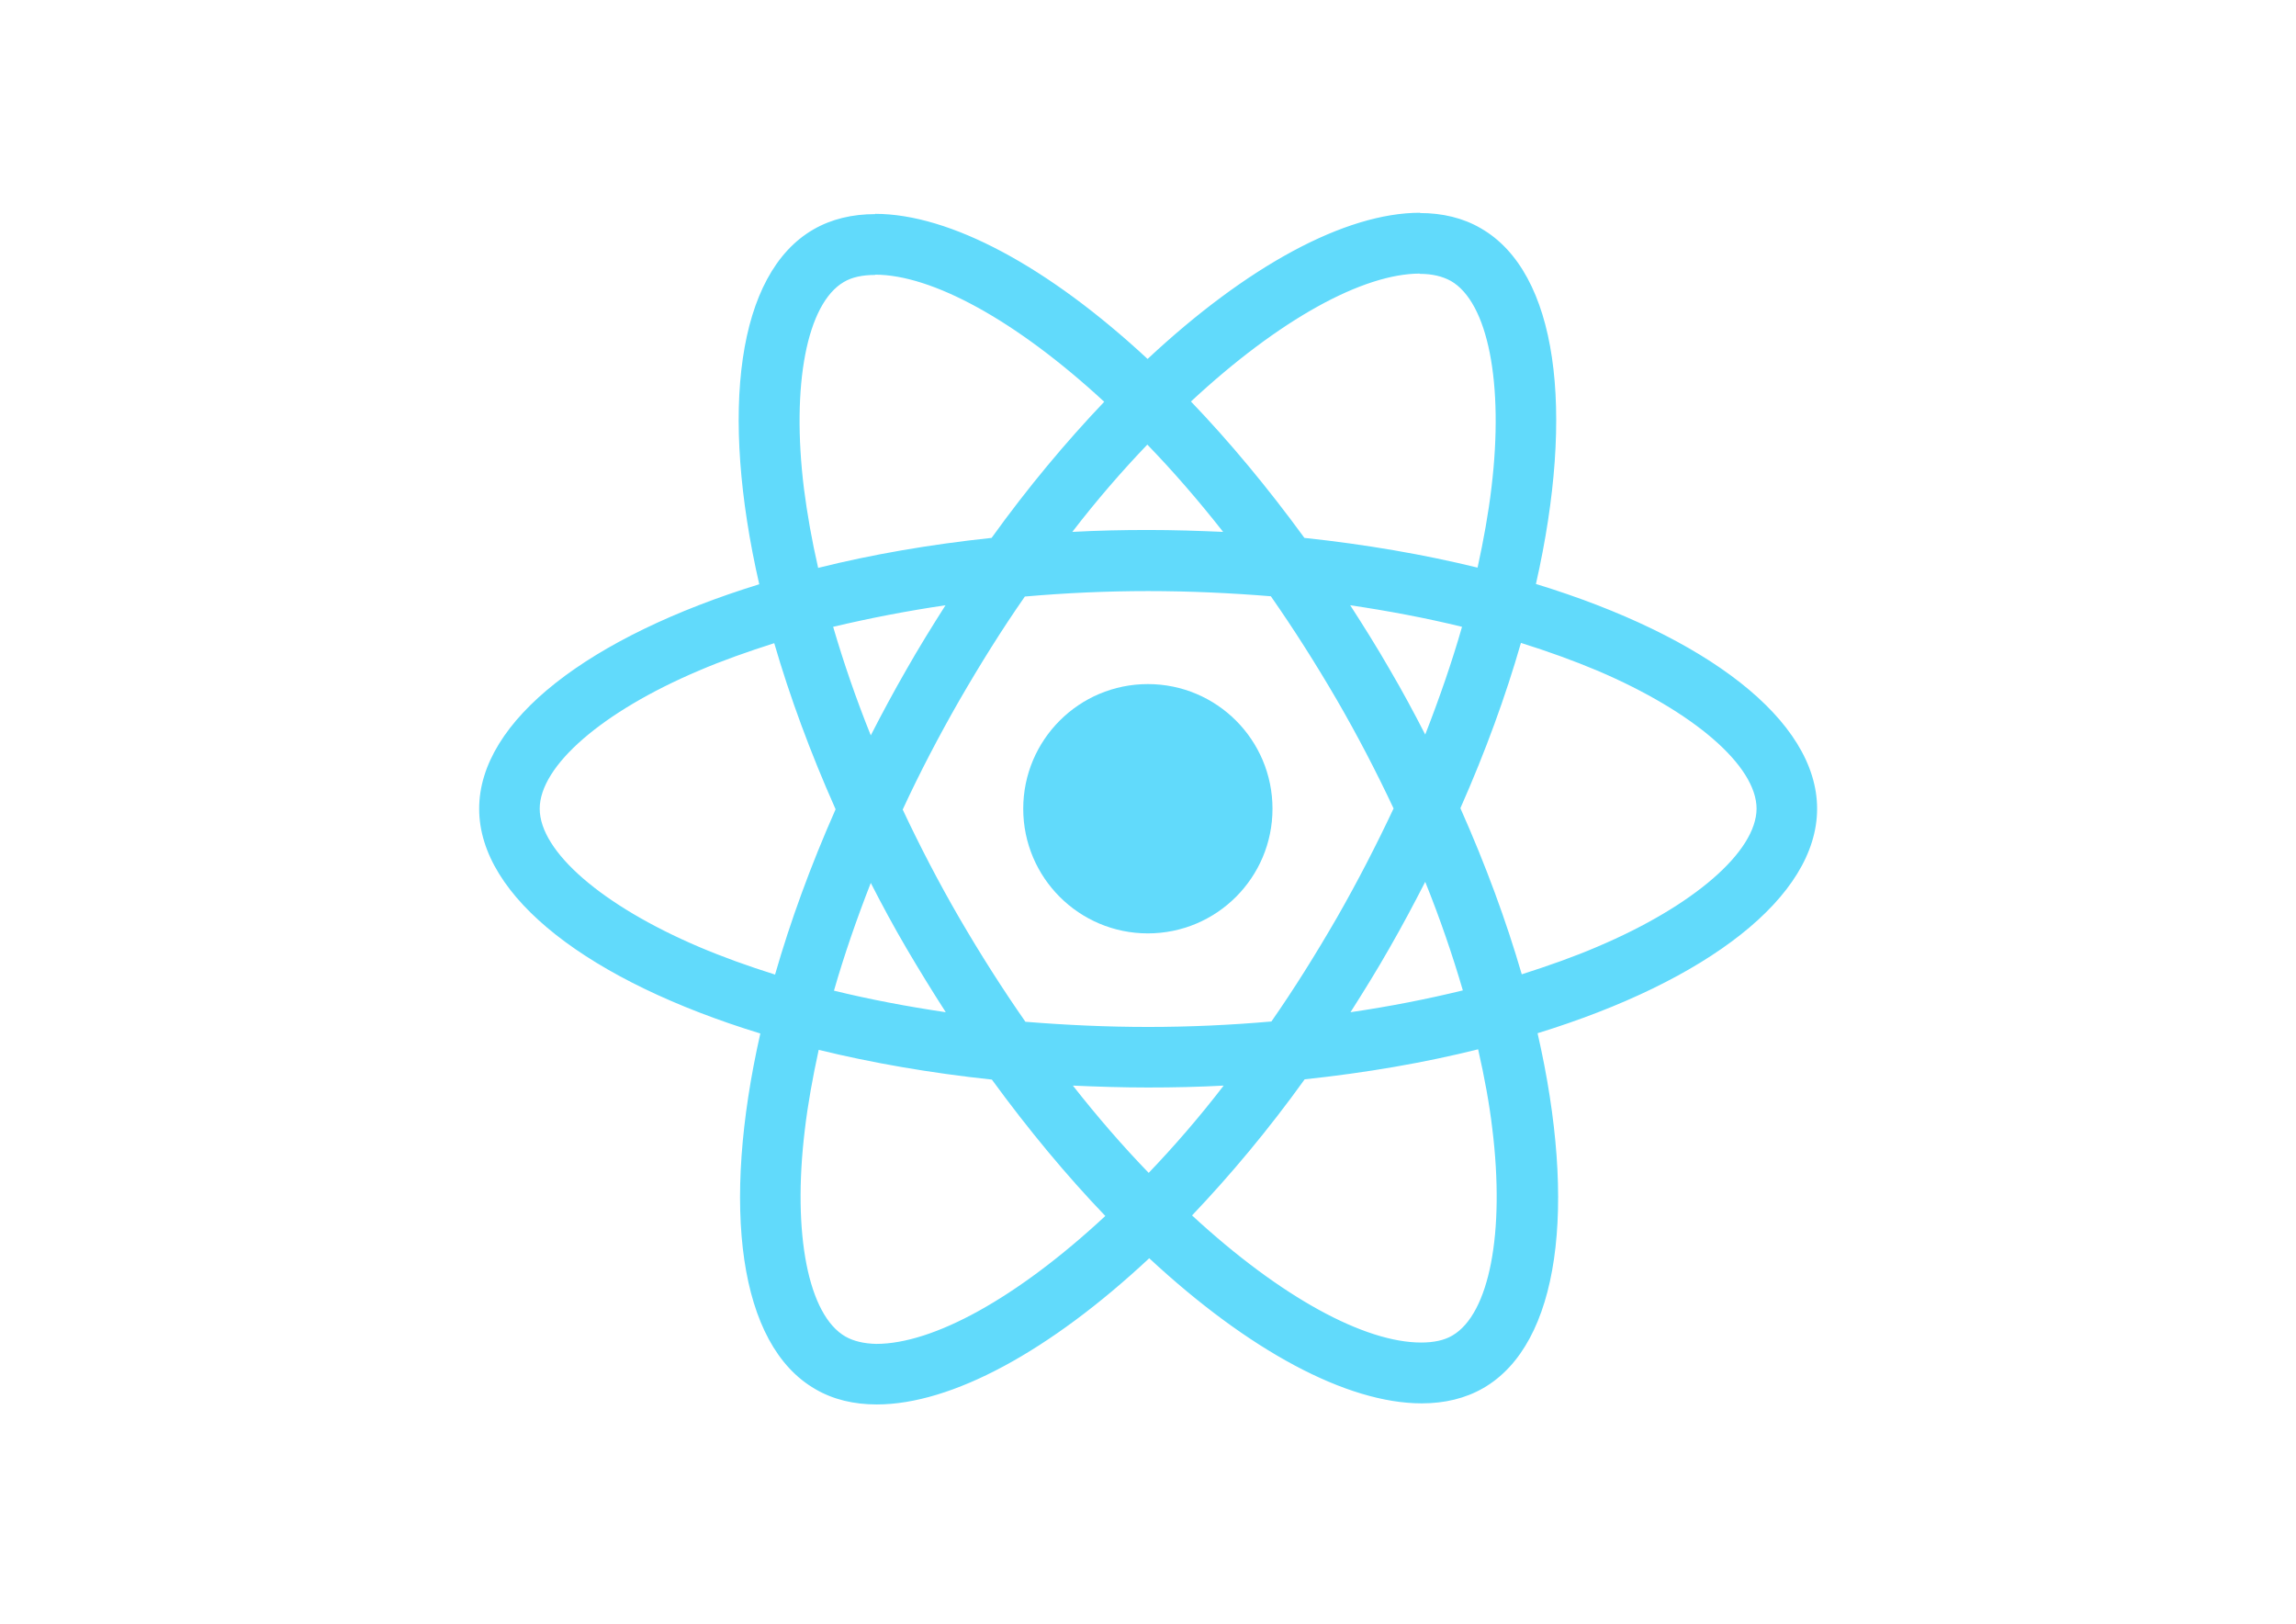
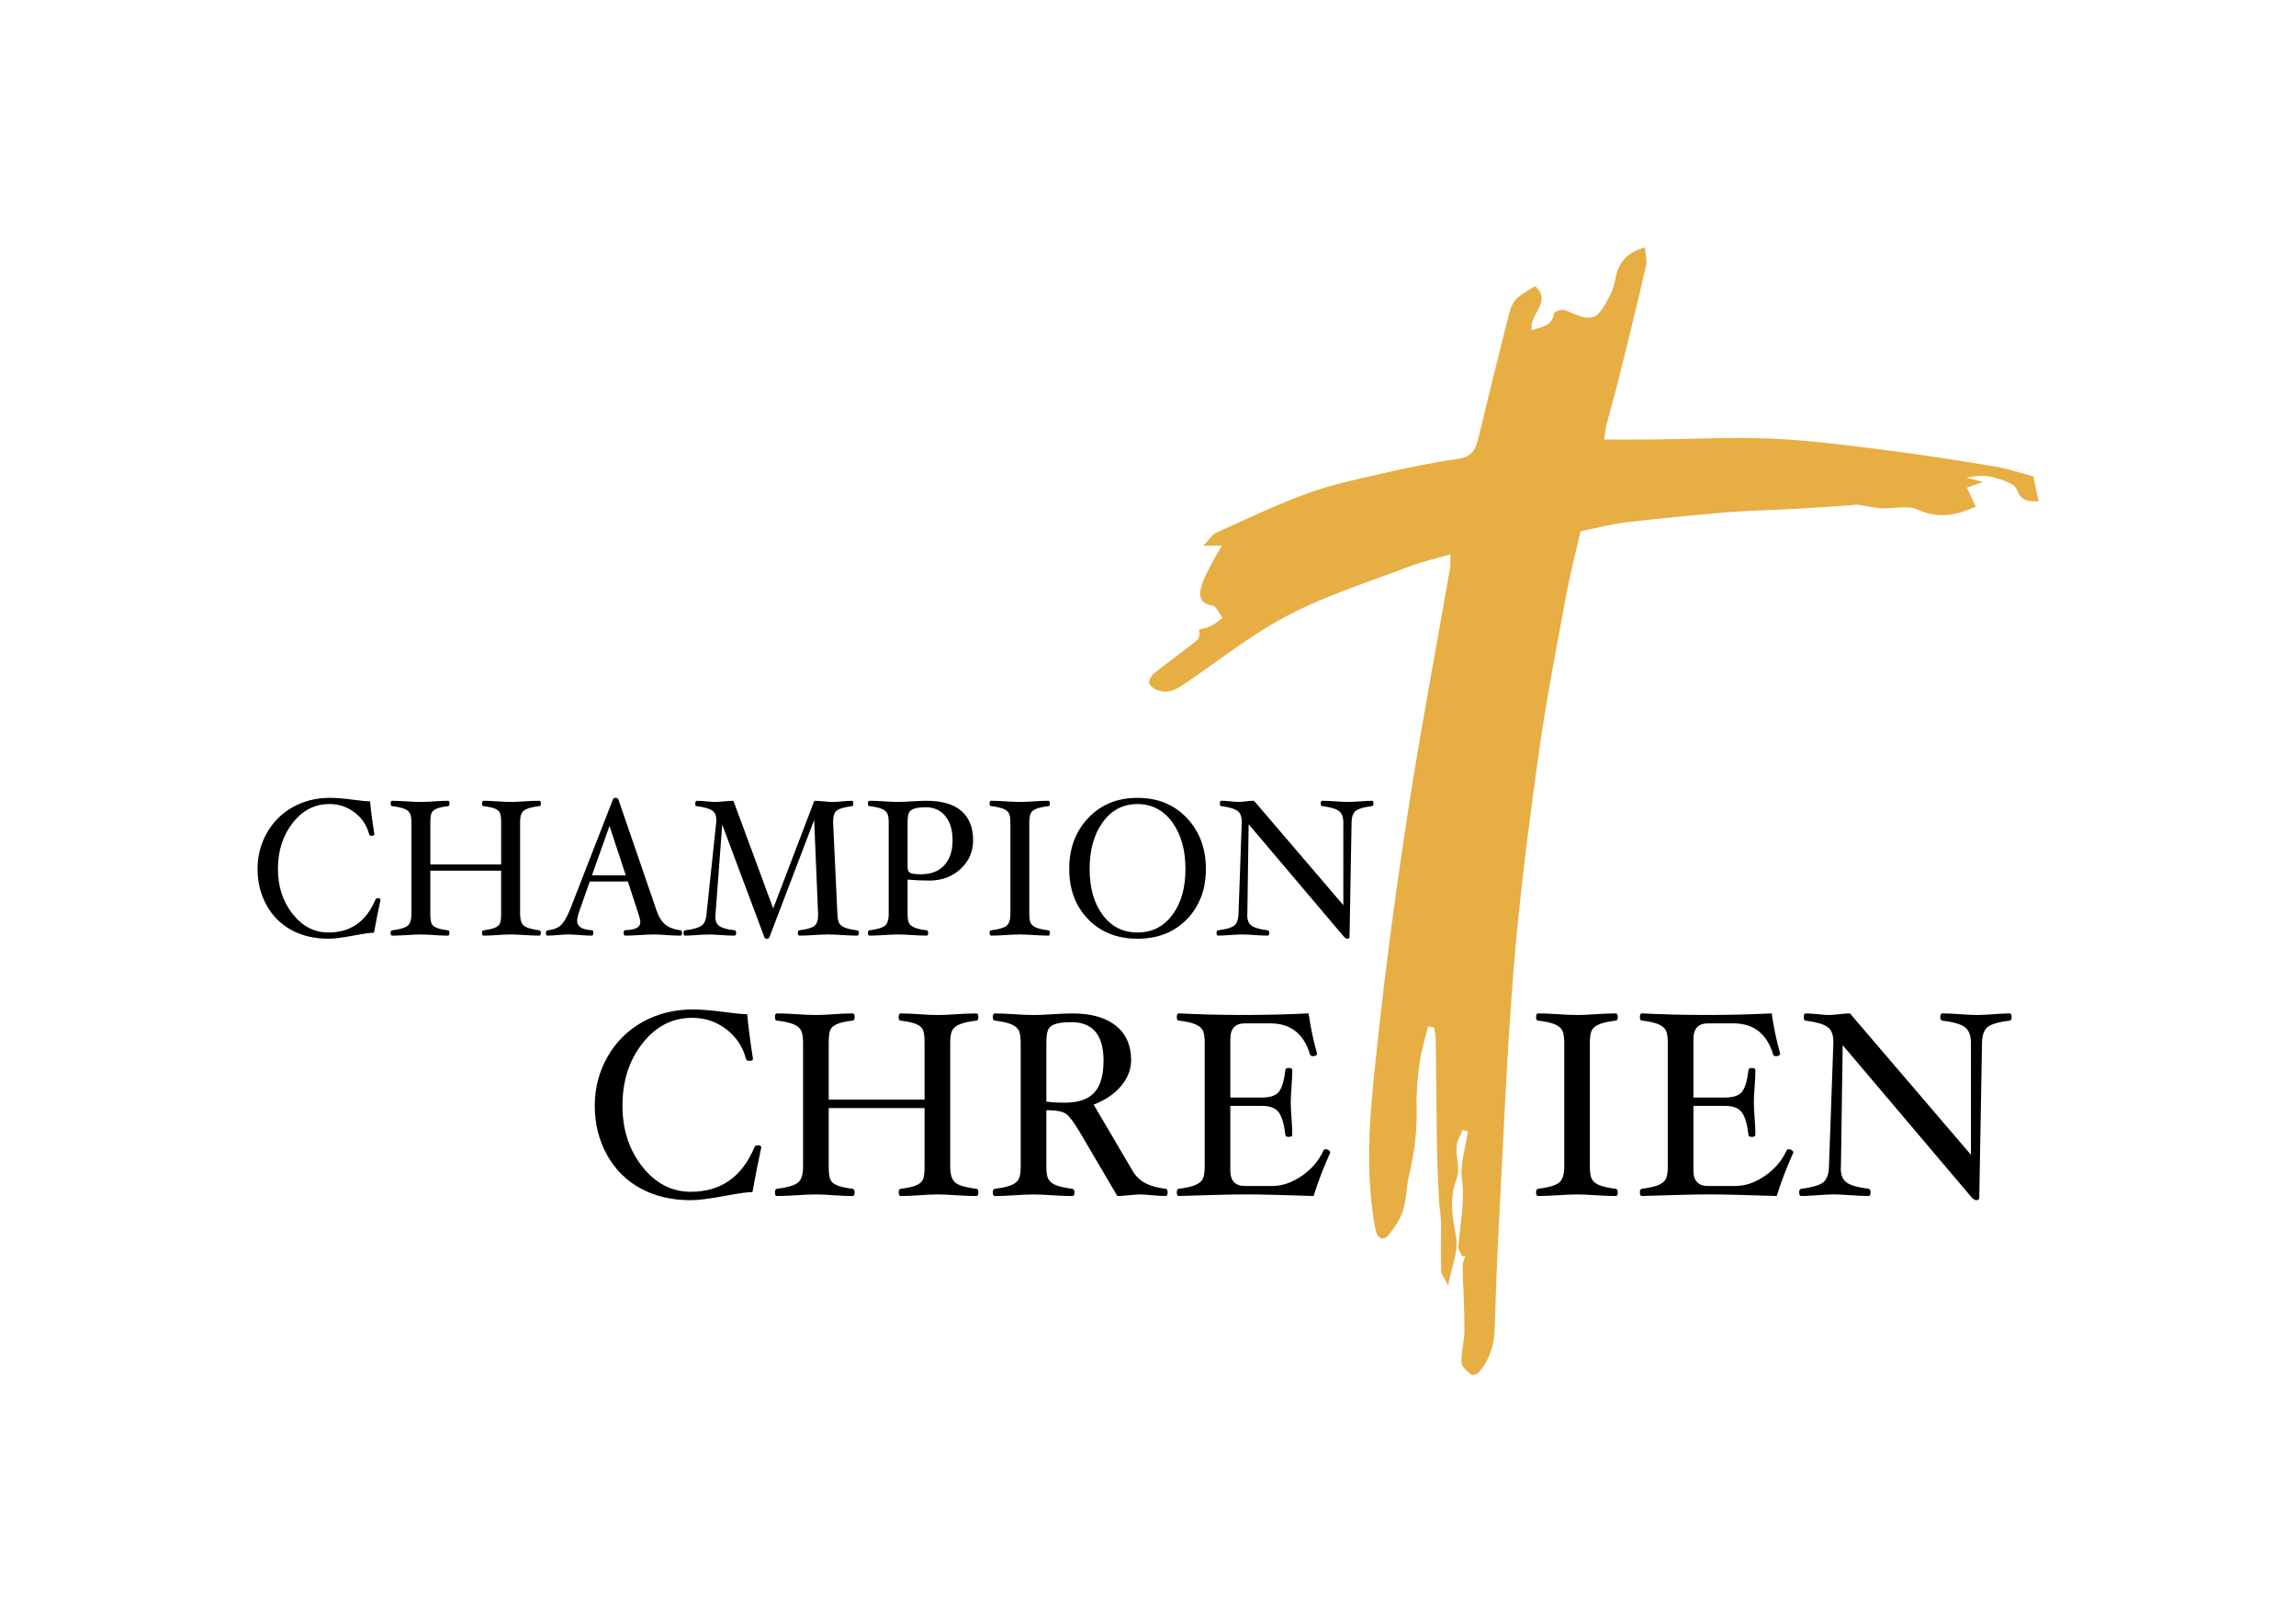
- <svg xmlns="http://www.w3.org/2000/svg" viewBox="0 0 841.9 595.3">
-   <g fill="#61DAFB">
-     <path d="M666.3 296.5c0-32.5-40.7-63.3-103.1-82.4 14.4-63.6 8-114.2-20.2-130.4-6.5-3.8-14.1-5.6-22.4-5.6v22.3c4.6 0 8.3.9 11.4 2.6 13.6 7.8 19.5 37.5 14.9 75.7-1.1 9.4-2.9 19.3-5.1 29.4-19.6-4.8-41-8.5-63.5-10.9-13.5-18.5-27.5-35.3-41.6-50 32.6-30.3 63.2-46.9 84-46.9V78c-27.5 0-63.5 19.6-99.9 53.6-36.4-33.8-72.4-53.2-99.9-53.2v22.3c20.7 0 51.4 16.5 84 46.6-14 14.7-28 31.4-41.3 49.9-22.6 2.4-44 6.1-63.6 11-2.3-10-4-19.7-5.2-29-4.7-38.2 1.1-67.9 14.6-75.8 3-1.8 6.9-2.6 11.5-2.6V78.5c-8.4 0-16 1.8-22.6 5.6-28.1 16.2-34.4 66.7-19.9 130.1-62.2 19.2-102.7 49.9-102.7 82.3 0 32.5 40.7 63.3 103.1 82.4-14.4 63.6-8 114.2 20.2 130.4 6.5 3.8 14.1 5.6 22.5 5.6 27.5 0 63.5-19.6 99.9-53.6 36.4 33.8 72.4 53.2 99.9 53.2 8.4 0 16-1.8 22.6-5.6 28.1-16.2 34.4-66.7 19.9-130.1 62-19.1 102.5-49.9 102.5-82.3zm-130.2-66.7c-3.7 12.9-8.3 26.2-13.5 39.5-4.1-8-8.4-16-13.1-24-4.6-8-9.5-15.8-14.4-23.4 14.2 2.1 27.9 4.7 41 7.9zm-45.8 106.5c-7.8 13.5-15.8 26.3-24.1 38.2-14.9 1.3-30 2-45.2 2-15.1 0-30.2-.7-45-1.9-8.3-11.9-16.4-24.6-24.2-38-7.6-13.1-14.5-26.4-20.8-39.8 6.2-13.4 13.2-26.8 20.7-39.9 7.8-13.5 15.8-26.3 24.1-38.2 14.9-1.3 30-2 45.2-2 15.1 0 30.2.7 45 1.9 8.3 11.9 16.4 24.6 24.2 38 7.6 13.1 14.5 26.4 20.8 39.8-6.3 13.4-13.2 26.8-20.7 39.9zm32.3-13c5.4 13.4 10 26.8 13.8 39.8-13.1 3.2-26.9 5.9-41.2 8 4.9-7.7 9.8-15.6 14.4-23.7 4.6-8 8.9-16.1 13-24.1zM421.2 430c-9.3-9.6-18.6-20.3-27.8-32 9 .4 18.2.7 27.5.7 9.4 0 18.7-.2 27.8-.7-9 11.7-18.3 22.4-27.5 32zm-74.4-58.9c-14.2-2.1-27.9-4.7-41-7.9 3.7-12.9 8.3-26.2 13.5-39.5 4.1 8 8.4 16 13.1 24 4.7 8 9.5 15.8 14.4 23.4zM420.7 163c9.3 9.6 18.6 20.3 27.8 32-9-.4-18.2-.7-27.5-.7-9.4 0-18.7.2-27.8.7 9-11.7 18.3-22.4 27.5-32zm-74 58.9c-4.9 7.7-9.8 15.6-14.4 23.7-4.6 8-8.9 16-13 24-5.4-13.4-10-26.8-13.8-39.8 13.1-3.1 26.9-5.8 41.2-7.9zm-90.5 125.2c-35.4-15.1-58.3-34.9-58.3-50.6 0-15.7 22.9-35.6 58.3-50.6 8.6-3.7 18-7 27.7-10.1 5.7 19.6 13.2 40 22.5 60.9-9.2 20.8-16.6 41.1-22.2 60.6-9.9-3.1-19.3-6.5-28-10.2zM310 490c-13.6-7.8-19.5-37.5-14.9-75.7 1.1-9.4 2.9-19.3 5.1-29.4 19.6 4.8 41 8.5 63.5 10.9 13.5 18.5 27.5 35.3 41.6 50-32.6 30.3-63.2 46.9-84 46.9-4.5-.1-8.3-1-11.3-2.7zm237.2-76.2c4.7 38.2-1.1 67.9-14.6 75.8-3 1.8-6.9 2.6-11.5 2.6-20.7 0-51.4-16.5-84-46.6 14-14.7 28-31.4 41.3-49.9 22.6-2.4 44-6.1 63.6-11 2.3 10.1 4.1 19.8 5.2 29.1zm38.5-66.7c-8.6 3.7-18 7-27.7 10.1-5.7-19.6-13.2-40-22.5-60.9 9.2-20.8 16.6-41.1 22.2-60.6 9.9 3.1 19.3 6.5 28.1 10.2 35.4 15.1 58.3 34.9 58.3 50.6-.1 15.7-23 35.6-58.4 50.6zM320.8 78.4z" />
-     <circle cx="420.9" cy="296.5" r="45.7" />
-     <path d="M520.5 78.1z" />
+ <svg xmlns="http://www.w3.org/2000/svg" version="1.1" id="Calque_1" x="0px" y="0px" viewBox="0 0 841.89 595.28" style="enable-background:new 0 0 841.89 595.28;" xml:space="preserve">
+   <style type="text/css">
+ 	.st0{fill:#E7AE43;}
+ </style>
+   <path class="st0" d="M536.21,460.66c-0.51-1.18-1.54-2.39-1.46-3.52c0.6-8.23,2.46-16.24,1.32-24.76  c-0.76-5.66,1.35-11.71,2.18-17.58c-0.66-0.18-1.31-0.36-1.97-0.53c-0.77,2.03-2.06,4.03-2.2,6.1c-0.25,3.92,1.35,8.34,0.05,11.73  c-2.84,7.41-1.54,14.14-0.19,21.53c0.9,4.96-1.6,10.54-2.93,17.67c-1.31-2.68-2.54-4.07-2.59-5.49c-0.19-5.83,0.06-11.67-0.03-17.51  c-0.04-2.7-0.59-5.39-0.72-8.09c-0.33-7.04-0.67-14.08-0.79-21.13c-0.21-12.75-0.25-25.5-0.42-38.25c-0.02-1.41-0.45-2.82-0.69-4.23  c-0.73-0.09-1.45-0.18-2.18-0.27c-1.05,4.47-2.44,8.9-3.06,13.42c-0.74,5.39-1.25,10.89-1.09,16.32c0.25,8.53-0.85,16.81-2.82,25.08  c-0.99,4.17-0.87,8.64-2.16,12.68c-1.03,3.25-3.13,6.31-5.33,8.98c-1.75,2.12-3.88,1.35-4.59-1.35c-0.66-2.5-0.95-5.11-1.29-7.68  c-2.78-20.88-0.26-41.68,1.95-62.35c3.03-28.3,6.85-56.54,11.2-84.67c4.59-29.66,10.22-59.17,15.35-88.75  c0.2-1.15,0.03-2.36,0.03-4.75c-5.27,1.53-10.22,2.62-14.91,4.4c-14.71,5.59-29.88,10.37-43.81,17.52  c-12.99,6.68-24.7,15.89-36.81,24.22c-3.67,2.53-7.06,5.31-11.81,3.66c-1.24-0.43-2.85-1.63-3.04-2.7c-0.19-1.08,0.89-2.8,1.9-3.61  c5.09-4.06,10.39-7.86,15.49-11.9c0.9-0.71,1.24-2.13,0.88-4.06c1.46-0.4,3.03-0.58,4.35-1.26c1.53-0.78,2.84-1.99,4.24-3.02  c-1.21-1.56-2.23-4.24-3.65-4.48c-5.35-0.88-4.94-4.44-3.87-7.77c1.15-3.56,3.22-6.83,4.94-10.2c0.57-1.13,1.3-2.18,2.38-3.98  c-2.49,0-4.01,0-6.84,0c2.05-2.11,3.14-4.05,4.78-4.79c11.01-4.99,21.95-10.23,33.29-14.37c8.75-3.2,17.99-5.14,27.1-7.23  c9.29-2.12,18.63-4.14,28.06-5.41c5.03-0.68,6.61-3.3,7.62-7.55c3.38-14.18,6.9-28.33,10.45-42.47c2.12-8.43,2.19-8.41,10.37-13.34  c6.53,5.83-2.5,10.41-1.2,16.13c3.33-1.27,7.32-1.18,8.13-6.17c0.1-0.64,2.97-1.66,3.98-1.21c10.18,4.6,11.85,4.13,16.72-5.77  c0.83-1.69,1.46-3.57,1.77-5.43c0.96-5.84,3.91-9.84,10.86-11.77c0.17,2.47,0.87,4.8,0.39,6.86c-3.19,13.85-6.59,27.65-10.01,41.45  c-1.38,5.57-3.01,11.07-4.44,16.63c-0.41,1.6-0.54,3.27-0.88,5.49c6.54,0,12.41,0.05,18.28-0.01c14.24-0.14,28.51-0.93,42.72-0.33  c13.57,0.57,27.12,2.33,40.61,4.02c13.85,1.74,27.65,3.89,41.42,6.17c5.04,0.83,9.93,2.54,14.34,3.7c0.64,3,1.28,5.98,1.95,9.13  c-3.19-0.06-6.23,0.47-8.05-4.37c-0.86-2.28-5.43-3.6-8.56-4.46c-3.09-0.85-6.5-0.58-9.97,0.13c1.75,0.45,3.49,0.89,6.26,1.6  c-2.29,0.78-3.76,1.29-6,2.06c1.12,2.39,2.21,4.71,3.28,7.01c-6.99,3.06-13.65,4.58-21.3,1.04c-3.73-1.72-8.88-0.22-13.37-0.48  c-2.92-0.17-5.79-0.92-8.7-1.31c-0.81-0.11-1.67,0.14-2.51,0.2c-6.77,0.46-13.54,0.97-20.31,1.34c-8.25,0.45-16.52,0.55-24.75,1.23  c-12.49,1.02-24.97,2.26-37.42,3.71c-5.25,0.61-10.41,2.02-16.56,3.25c-1.67,7.34-3.83,15.54-5.36,23.85  c-3.58,19.44-7.4,38.85-10.11,58.42c-3.58,25.8-6.92,51.68-9.03,77.64c-2.56,31.48-3.8,63.07-5.49,94.62  c-0.69,12.84-1.11,25.69-1.55,38.54c-0.2,5.74-2.01,10.83-5.65,15.2c-0.58,0.7-2.49,1.3-2.93,0.93c-1.47-1.24-3.52-2.91-3.57-4.48  c-0.12-3.94,1.11-7.91,1.11-11.87c0-7.82-0.51-15.65-0.68-23.47c-0.03-1.21,0.64-2.44,0.98-3.65  C536.95,460.53,536.58,460.59,536.21,460.66z" />
+   <g>
+     <g>
+       <g>
+         <g>
+           <path d="M139.52,329.87c-0.82,3.79-1.61,7.82-2.38,12.08c-1.29,0-3.64,0.32-7.04,0.96c-4.35,0.83-7.58,1.24-9.66,1.24      c-5.17,0-9.71-1.07-13.61-3.2c-3.9-2.13-6.94-5.18-9.12-9.15c-2.18-3.97-3.27-8.38-3.27-13.24c0-4.79,1.15-9.2,3.45-13.24      c2.3-4.04,5.47-7.18,9.51-9.44c4.04-2.25,8.58-3.38,13.64-3.38c2.13,0,4.99,0.24,8.57,0.71c2.79,0.38,4.82,0.57,6.09,0.57      c0.29,3.32,0.82,7.35,1.56,12.08c0,0.38-0.36,0.57-1.09,0.57c-0.45,0-0.73-0.19-0.82-0.57c-0.82-3.22-2.57-5.87-5.27-7.96      c-2.7-2.08-5.81-3.13-9.32-3.13c-5.33,0-9.8,2.3-13.42,6.9c-3.62,4.6-5.43,10.23-5.43,16.88c0,6.47,1.79,11.97,5.38,16.51      c3.58,4.54,7.96,6.81,13.13,6.81c8.1,0,13.84-4,17.22-12.01c0.16-0.38,0.46-0.57,0.92-0.57      C139.2,329.3,139.52,329.49,139.52,329.87z" />
+           <path d="M198.31,342.02c0,0.66-0.18,0.99-0.54,0.99c-1.54,0-3.37-0.07-5.48-0.21c-2-0.14-3.69-0.21-5.07-0.21      c-1.38,0-2.98,0.07-4.8,0.21c-1.91,0.14-3.62,0.21-5.14,0.21c-0.36,0-0.54-0.33-0.54-0.99c0-0.59,0.19-0.91,0.58-0.96      c1.91-0.24,3.32-0.56,4.25-0.98c0.93-0.42,1.53-0.96,1.79-1.64c0.26-0.68,0.39-1.81,0.39-3.4V319.2h-25.96v15.85      c0,1.59,0.13,2.72,0.39,3.4c0.26,0.68,0.86,1.22,1.79,1.64c0.93,0.42,2.36,0.74,4.29,0.98c0.36,0.05,0.54,0.37,0.54,0.96      c0,0.66-0.18,0.99-0.54,0.99c-1.52,0-3.23-0.07-5.14-0.21c-1.81-0.14-3.41-0.21-4.8-0.21s-3.09,0.07-5.1,0.21      c-2.11,0.14-3.92,0.21-5.44,0.21c-0.36,0-0.54-0.33-0.54-0.99c0-0.59,0.18-0.91,0.54-0.96c2.74-0.33,4.61-0.87,5.6-1.6      c0.99-0.74,1.48-2.21,1.48-4.41v-33.47c0-1.66-0.2-2.83-0.59-3.5c-0.4-0.68-1.1-1.21-2.09-1.6c-1-0.39-2.46-0.71-4.39-0.94      c-0.36,0-0.54-0.33-0.54-0.98c0-0.65,0.18-0.98,0.54-0.98c1.52,0,3.33,0.07,5.44,0.21c2.02,0.14,3.72,0.21,5.1,0.21      s2.98-0.07,4.8-0.21c1.91-0.14,3.62-0.21,5.14-0.21c0.36,0,0.54,0.33,0.54,0.98c0,0.65-0.18,0.98-0.54,0.98      c-1.77,0.21-3.11,0.5-4.02,0.85c-0.91,0.36-1.54,0.84-1.91,1.44c-0.36,0.61-0.54,1.85-0.54,3.75v15.35h25.96v-15.35      c0-1.59-0.13-2.73-0.39-3.42c-0.26-0.69-0.85-1.24-1.77-1.65c-0.92-0.42-2.35-0.74-4.3-0.98c-0.36,0-0.54-0.33-0.54-0.98      c0-0.65,0.18-0.98,0.54-0.98c1.52,0,3.23,0.07,5.14,0.21c1.81,0.14,3.41,0.21,4.8,0.21c1.38,0,3.07-0.07,5.07-0.21      c2.11-0.14,3.93-0.21,5.48-0.21c0.36,0,0.54,0.33,0.54,0.98c0,0.65-0.18,0.98-0.54,0.98c-1.93,0.24-3.39,0.55-4.39,0.94      c-1,0.39-1.7,0.93-2.09,1.6c-0.4,0.67-0.6,1.84-0.6,3.5v33.47c0,2.2,0.49,3.68,1.48,4.41c0.99,0.73,2.85,1.27,5.6,1.6      C198.12,341.11,198.31,341.43,198.31,342.02z" />
+           <path d="M250.09,342.02c0,0.66-0.18,0.99-0.54,0.99c-1.57,0-3.34-0.07-5.31-0.21c-1.7-0.14-3.16-0.21-4.36-0.21      c-1.39,0-3.1,0.07-5.14,0.21c-2.15,0.14-3.99,0.21-5.51,0.21c-0.36,0-0.54-0.33-0.54-0.98c0-0.65,0.14-0.98,0.41-0.98      c2.02-0.1,3.47-0.37,4.36-0.84c0.88-0.46,1.33-1.19,1.33-2.16c0-0.62-0.23-1.61-0.68-2.97l-3.88-11.91h-13.97l-3.89,11.02      c-0.5,1.48-0.75,2.62-0.75,3.43c0,2.09,1.84,3.24,5.51,3.43c0.27,0,0.41,0.33,0.41,0.98c0,0.65-0.18,0.98-0.55,0.98      c-1.36,0-2.87-0.07-4.52-0.21c-1.56-0.14-2.96-0.21-4.18-0.21c-0.98,0-2.2,0.07-3.67,0.21c-1.54,0.14-2.85,0.21-3.94,0.21      c-0.34,0-0.51-0.3-0.51-0.89c0-0.66,0.26-1.02,0.78-1.07c1.88-0.19,3.37-0.73,4.47-1.63c1.1-0.9,2.24-2.74,3.42-5.51      l15.92-40.84c0.14-0.38,0.45-0.57,0.95-0.57c0.54,0,0.88,0.18,1.02,0.53l14.05,40.87c0.79,2.3,1.87,3.99,3.21,5.08      c1.35,1.09,3.16,1.78,5.43,2.06C249.86,341.11,250.09,341.43,250.09,342.02z M229.46,320.91l-5.97-18.11l-6.44,18.11H229.46z" />
+           <path d="M314.9,342.02c0,0.66-0.18,0.99-0.54,0.99c-1.52,0-3.37-0.07-5.55-0.21c-2.08-0.14-3.81-0.21-5.19-0.21      c-1.38,0-3.06,0.07-5.05,0.21c-2.09,0.14-3.89,0.21-5.41,0.21c-0.41,0-0.61-0.33-0.61-0.99c0-0.59,0.18-0.91,0.54-0.96      c2.65-0.33,4.46-0.84,5.43-1.53c0.96-0.69,1.45-1.99,1.45-3.91v-0.57l-1.43-34.44l-16.4,42.97c-0.14,0.38-0.45,0.57-0.95,0.57      c-0.52,0-0.83-0.19-0.92-0.57l-15.45-41.26l-2.45,32.76c-0.05,0.4-0.07,0.76-0.07,1.07c0,1.59,0.52,2.73,1.56,3.42      c1.04,0.69,2.9,1.19,5.58,1.49c0.32,0.05,0.48,0.37,0.48,0.98c0,0.65-0.2,0.98-0.61,0.98c-1.18,0-2.79-0.07-4.83-0.21      c-1.9-0.14-3.37-0.21-4.4-0.21c-1.13,0-2.67,0.07-4.62,0.21c-1.88,0.14-3.33,0.21-4.35,0.21c-0.32,0-0.48-0.33-0.48-0.99      c0-0.59,0.2-0.91,0.61-0.96c2.86-0.35,4.84-0.91,5.94-1.67c1.1-0.76,1.73-2.21,1.89-4.34l3.54-33.47      c0.02-0.43,0.03-0.8,0.03-1.14c0-1.54-0.52-2.66-1.56-3.34c-1.04-0.69-2.94-1.21-5.68-1.56c-0.32,0-0.48-0.33-0.48-0.98      c0-0.23,0.07-0.45,0.2-0.66c0.14-0.21,0.27-0.32,0.41-0.32c0.84,0,2.03,0.07,3.57,0.21c1.32,0.14,2.28,0.21,2.89,0.21      c0.79,0,1.93-0.07,3.4-0.21c1.52-0.14,2.7-0.21,3.54-0.21l14.59,39.47l15.07-39.47c0.9,0,2.09,0.07,3.55,0.21      c1.33,0.14,2.38,0.21,3.15,0.21c0.95,0,2.1-0.07,3.44-0.21c1.38-0.14,2.57-0.21,3.57-0.21c0.41,0,0.61,0.33,0.61,0.98      c0,0.65-0.18,0.98-0.54,0.98c-2.65,0.33-4.46,0.84-5.43,1.53c-0.96,0.69-1.45,1.99-1.45,3.91v0.61l1.56,33.47      c0.07,1.66,0.31,2.82,0.73,3.49c0.42,0.66,1.14,1.19,2.16,1.58c1.02,0.39,2.48,0.71,4.39,0.94      C314.72,341.11,314.9,341.43,314.9,342.02z" />
+           <path d="M356.81,308.08c0,4.17-1.53,7.67-4.6,10.5c-3.07,2.83-6.87,4.25-11.4,4.25c-2.72,0-5.39-0.12-8.02-0.35v12.58      c0,1.66,0.2,2.82,0.6,3.48c0.4,0.66,1.09,1.19,2.08,1.58c0.99,0.39,2.43,0.71,4.34,0.94c0.36,0.05,0.54,0.37,0.54,0.96      c0,0.66-0.18,0.99-0.54,0.99c-1.52,0-3.32-0.07-5.41-0.21c-2-0.14-3.69-0.21-5.07-0.21s-3.09,0.07-5.1,0.21      c-2.11,0.14-3.92,0.21-5.44,0.21c-0.36,0-0.54-0.33-0.54-0.99c0-0.59,0.18-0.91,0.54-0.96c2.74-0.33,4.61-0.87,5.6-1.6      c0.99-0.74,1.48-2.21,1.48-4.41v-33.47c0-1.66-0.2-2.83-0.6-3.5c-0.4-0.68-1.1-1.21-2.09-1.6c-1-0.39-2.46-0.71-4.39-0.94      c-0.36,0-0.54-0.33-0.54-0.98c0-0.65,0.18-0.98,0.54-0.98c1.52,0,3.33,0.07,5.44,0.21c2.02,0.14,3.72,0.21,5.1,0.21      c1.38,0,3.07-0.07,5.06-0.21c2.08-0.14,3.89-0.21,5.4-0.21c5.57,0,9.8,1.23,12.69,3.7      C355.37,299.74,356.81,303.34,356.81,308.08z M349.29,308.08c0-3.8-0.89-6.77-2.67-8.91c-1.78-2.14-4.14-3.21-7.09-3.21      c-1.77,0-3.14,0.14-4.1,0.43s-1.64,0.75-2.04,1.39c-0.4,0.64-0.6,1.91-0.6,3.81v16.36c0,1.02,0.31,1.71,0.92,2.05      c0.61,0.34,1.94,0.52,3.98,0.52c3.7,0,6.55-1.1,8.57-3.31C348.28,314.99,349.29,311.95,349.29,308.08z" />
+           <path d="M384.98,342.02c0,0.66-0.18,0.99-0.54,0.99c-1.52,0-3.32-0.07-5.41-0.21c-2-0.14-3.69-0.21-5.07-0.21      c-1.38,0-3.07,0.07-5.07,0.21c-2.11,0.14-3.94,0.21-5.48,0.21c-0.36,0-0.54-0.33-0.54-0.99c0-0.59,0.18-0.91,0.54-0.96      c2.74-0.33,4.61-0.87,5.6-1.6c0.99-0.74,1.48-2.21,1.48-4.41v-33.47c0-1.66-0.2-2.83-0.6-3.5c-0.4-0.68-1.09-1.21-2.09-1.6      c-1-0.39-2.46-0.71-4.39-0.94c-0.36,0-0.54-0.33-0.54-0.98c0-0.65,0.18-0.98,0.54-0.98c1.54,0,3.37,0.07,5.48,0.21      c2,0.14,3.69,0.21,5.07,0.21c1.38,0,3.07-0.07,5.07-0.21c2.09-0.14,3.89-0.21,5.41-0.21c0.36,0,0.54,0.33,0.54,0.98      c0,0.65-0.18,0.98-0.54,0.98c-1.91,0.24-3.36,0.55-4.36,0.94c-1,0.39-1.69,0.92-2.08,1.58c-0.39,0.66-0.58,1.84-0.58,3.52v33.47      c0,1.64,0.19,2.79,0.58,3.47c0.39,0.68,1.07,1.21,2.06,1.6c0.99,0.39,2.43,0.71,4.34,0.94      C384.79,341.11,384.98,341.43,384.98,342.02z" />
+           <path d="M442.17,318.56c0,7.51-2.31,13.65-6.94,18.43c-4.63,4.77-10.67,7.16-18.13,7.16s-13.5-2.39-18.12-7.16      c-4.62-4.77-6.92-10.92-6.92-18.43c0-7.54,2.32-13.76,6.97-18.68c4.65-4.91,10.67-7.37,18.06-7.37c7.42,0,13.45,2.46,18.1,7.37      C439.84,304.8,442.17,311.03,442.17,318.56z M434.68,318.56c0-6.99-1.62-12.7-4.85-17.13c-3.23-4.43-7.48-6.65-12.74-6.65      c-5.28,0-9.53,2.22-12.74,6.65c-3.21,4.43-4.81,10.14-4.81,17.13c0,6.94,1.59,12.56,4.78,16.86c3.19,4.3,7.45,6.45,12.78,6.45      c5.31,0,9.57-2.15,12.78-6.45C433.08,331.13,434.68,325.51,434.68,318.56z" />
+           <path d="M503.61,294.58c0,0.59-0.18,0.91-0.54,0.96c-2.83,0.33-4.78,0.88-5.83,1.64c-1.06,0.76-1.61,2.22-1.65,4.38l-0.75,41.89      c0,0.47-0.27,0.71-0.82,0.71c-0.27,0-0.64-0.19-1.09-0.57l-35.08-41.41l-0.48,32.88c-0.02,0.19-0.03,0.37-0.03,0.53      c0,1.8,0.54,3.07,1.63,3.82c1.09,0.75,3.05,1.3,5.88,1.65c0.36,0.05,0.54,0.37,0.54,0.96c0,0.66-0.18,0.99-0.54,0.99      c-1.18,0-2.8-0.07-4.86-0.21c-1.93-0.14-3.42-0.21-4.46-0.21c-1.13,0-2.67,0.07-4.59,0.21c-1.86,0.14-3.3,0.21-4.32,0.21      c-0.36,0-0.55-0.33-0.55-0.99c0-0.59,0.2-0.91,0.61-0.96c2.81-0.35,4.74-0.91,5.78-1.65c1.04-0.75,1.6-2.2,1.67-4.36l1.19-33.47      v-0.32c0-1.92-0.53-3.26-1.6-4.02c-1.07-0.76-3.05-1.33-5.95-1.71c-0.32,0-0.48-0.33-0.48-0.98c0-0.65,0.18-0.98,0.54-0.98      c0.79,0,1.91,0.07,3.33,0.21c1.27,0.14,2.22,0.21,2.86,0.21c0.79,0,1.75-0.07,2.86-0.21c1.13-0.14,2.11-0.21,2.93-0.21      l32.76,38.28v-30.3c0-2.02-0.55-3.44-1.65-4.25c-1.1-0.82-3.14-1.41-6.11-1.76c-0.36-0.05-0.54-0.37-0.54-0.96      c0-0.66,0.18-1,0.54-1c1.22,0,2.86,0.07,4.9,0.21c1.91,0.14,3.38,0.21,4.42,0.21c1.13,0,2.66-0.07,4.59-0.21      c1.86-0.14,3.3-0.21,4.32-0.21C503.43,293.58,503.61,293.91,503.61,294.58z" />
+         </g>
+       </g>
+       <g>
+         <g>
+           <path d="M279.14,420.67c-1.11,5.13-2.18,10.59-3.23,16.36c-1.75,0-4.93,0.43-9.54,1.3c-5.9,1.12-10.26,1.68-13.08,1.68      c-7,0-13.15-1.44-18.43-4.33c-5.28-2.89-9.4-7.02-12.35-12.39c-2.95-5.37-4.42-11.35-4.42-17.93c0-6.48,1.56-12.46,4.68-17.93      c3.12-5.47,7.41-9.73,12.88-12.78c5.47-3.05,11.63-4.57,18.47-4.57c2.89,0,6.76,0.32,11.61,0.96c3.78,0.51,6.53,0.77,8.25,0.77      c0.4,4.49,1.11,9.95,2.12,16.36c0,0.51-0.49,0.77-1.47,0.77c-0.61,0-0.98-0.26-1.11-0.77c-1.11-4.36-3.49-7.96-7.14-10.78      c-3.66-2.82-7.86-4.24-12.62-4.24c-7.22,0-13.28,3.11-18.17,9.34c-4.9,6.23-7.35,13.84-7.35,22.86c0,8.76,2.43,16.21,7.28,22.36      c4.85,6.15,10.78,9.22,17.78,9.22c10.96,0,18.73-5.42,23.31-16.27c0.21-0.51,0.63-0.77,1.24-0.77      C278.71,419.9,279.14,420.15,279.14,420.67z" />
+           <path d="M358.75,437.13c0,0.9-0.25,1.35-0.74,1.35c-2.09,0-4.56-0.1-7.42-0.29c-2.7-0.19-4.99-0.29-6.86-0.29      s-4.04,0.1-6.5,0.29c-2.58,0.19-4.9,0.29-6.96,0.29c-0.49,0-0.74-0.45-0.74-1.35c0-0.8,0.26-1.23,0.78-1.3      c2.58-0.32,4.5-0.76,5.76-1.32c1.26-0.56,2.07-1.3,2.42-2.21c0.35-0.91,0.53-2.45,0.53-4.6v-21.46h-35.15v21.46      c0,2.15,0.18,3.68,0.53,4.6s1.16,1.65,2.42,2.21c1.26,0.56,3.19,1,5.81,1.32c0.49,0.07,0.74,0.5,0.74,1.3      c0,0.9-0.25,1.35-0.74,1.35c-2.06,0-4.38-0.1-6.96-0.29c-2.46-0.19-4.62-0.29-6.5-0.29c-1.87,0-4.18,0.1-6.91,0.29      c-2.86,0.19-5.31,0.29-7.37,0.29c-0.49,0-0.74-0.45-0.74-1.35c0-0.8,0.25-1.23,0.74-1.3c3.72-0.45,6.24-1.17,7.58-2.17      c1.34-1,2-2.99,2-5.97v-45.33c0-2.25-0.27-3.83-0.81-4.74c-0.54-0.91-1.48-1.64-2.83-2.17c-1.35-0.53-3.33-0.96-5.94-1.28      c-0.49,0-0.74-0.44-0.74-1.32c0-0.88,0.25-1.32,0.74-1.32c2.06,0,4.51,0.1,7.37,0.29c2.73,0.19,5.04,0.29,6.91,0.29      c1.87,0,4.04-0.1,6.5-0.29c2.58-0.19,4.9-0.29,6.96-0.29c0.49,0,0.74,0.44,0.74,1.32c0,0.88-0.25,1.32-0.74,1.32      c-2.4,0.29-4.21,0.67-5.44,1.16c-1.23,0.48-2.09,1.13-2.58,1.95c-0.49,0.82-0.74,2.51-0.74,5.08v20.79h35.15v-20.79      c0-2.15-0.18-3.69-0.53-4.62c-0.35-0.93-1.15-1.68-2.4-2.24c-1.24-0.56-3.19-1-5.83-1.32c-0.49,0-0.74-0.44-0.74-1.32      c0-0.88,0.25-1.32,0.74-1.32c2.06,0,4.38,0.1,6.96,0.29c2.46,0.19,4.62,0.29,6.5,0.29s4.16-0.1,6.86-0.29      c2.86-0.19,5.33-0.29,7.42-0.29c0.49,0,0.74,0.44,0.74,1.32c0,0.88-0.25,1.32-0.74,1.32c-2.61,0.32-4.59,0.75-5.94,1.28      c-1.35,0.53-2.3,1.25-2.83,2.17c-0.54,0.91-0.81,2.5-0.81,4.74v45.33c0,2.99,0.67,4.98,2,5.97c1.34,0.99,3.86,1.72,7.58,2.17      C358.5,435.89,358.75,436.33,358.75,437.13z" />
+           <path d="M428.13,437.13c0,0.9-0.25,1.35-0.74,1.35c-1.14,0-3-0.11-5.58-0.34c-1.87-0.16-3.12-0.24-3.73-0.24      c-0.89,0-2.29,0.1-4.19,0.29c-1.9,0.19-3.3,0.29-4.19,0.29l-13.96-23.74c-1.97-3.29-3.56-5.4-4.77-6.33      c-1.21-0.93-3.65-1.4-7.3-1.4v20.7c0,2.21,0.27,3.78,0.81,4.69c0.54,0.91,1.49,1.64,2.86,2.16c1.37,0.53,3.32,0.96,5.87,1.28      c0.52,0.07,0.78,0.5,0.78,1.3c0,0.9-0.25,1.35-0.74,1.35c-2.06,0-4.52-0.1-7.37-0.29c-2.73-0.19-5.04-0.29-6.91-0.29      c-1.87,0-4.16,0.1-6.86,0.29c-2.83,0.19-5.27,0.29-7.33,0.29c-0.49,0-0.74-0.45-0.74-1.35c0-0.8,0.25-1.23,0.74-1.3      c2.55-0.32,4.5-0.75,5.85-1.28c1.35-0.53,2.3-1.24,2.83-2.14c0.54-0.9,0.81-2.47,0.81-4.72v-45.33c0-2.21-0.25-3.78-0.76-4.7      c-0.51-0.91-1.44-1.64-2.79-2.19c-1.35-0.55-3.33-0.98-5.94-1.3c-0.49,0-0.74-0.44-0.74-1.32c0-0.88,0.25-1.32,0.74-1.32      c2.06,0,4.5,0.1,7.33,0.29c2.7,0.19,4.99,0.29,6.86,0.29c1.87,0,4.18-0.1,6.91-0.29c2.86-0.19,5.31-0.29,7.37-0.29      c6.85,0,12.15,1.5,15.89,4.49c3.75,3,5.62,7.2,5.62,12.62c0,3.42-1.24,6.6-3.71,9.53c-2.48,2.93-5.82,5.19-10.04,6.77      l14.19,24.14c1.23,2.11,2.82,3.67,4.75,4.67c1.94,1.01,4.45,1.7,7.53,2.08C427.92,435.89,428.13,436.33,428.13,437.13z       M404.64,388.85c0-9.4-3.92-14.1-11.75-14.1c-2.58,0-4.54,0.22-5.87,0.65c-1.34,0.43-2.23,1.12-2.67,2.05s-0.67,2.58-0.67,4.93      v21.49c1.78,0.26,4.02,0.39,6.73,0.39c4.95,0,8.55-1.22,10.83-3.67C403.5,398.14,404.64,394.23,404.64,388.85z" />
+           <path d="M487.75,422.59c-2.49,5.55-4.52,10.84-6.08,15.88c-11.58-0.39-19.83-0.58-24.74-0.58c-4.85,0-13.08,0.19-24.69,0.58      c-0.49,0-0.74-0.45-0.74-1.35c0-0.8,0.25-1.23,0.74-1.3c2.55-0.32,4.5-0.75,5.85-1.28c1.35-0.53,2.3-1.24,2.83-2.14      c0.54-0.9,0.81-2.47,0.81-4.72v-45.33c0-2.21-0.25-3.78-0.76-4.7c-0.51-0.91-1.44-1.64-2.79-2.19c-1.35-0.55-3.33-0.98-5.94-1.3      c-0.49,0-0.74-0.44-0.74-1.32c0-0.88,0.25-1.32,0.74-1.32c7.74,0.39,15.66,0.58,23.77,0.58c8.17,0,16.11-0.19,23.82-0.58      c0.71,4.97,1.74,9.88,3.09,14.73c0,0.64-0.54,0.96-1.61,0.96c-0.52,0-0.84-0.22-0.97-0.67c-2.27-7.57-7.13-11.36-14.56-11.36      h-9.31c-3.56,0-5.34,1.92-5.34,5.77v21.42h11.61c3.09,0,5.18-0.74,6.28-2.21c1.1-1.48,1.86-4.09,2.29-7.85      c0-0.51,0.42-0.77,1.27-0.77c0.84,0,1.27,0.26,1.27,0.77c0,1.61-0.09,3.63-0.28,6.06c-0.18,2.34-0.28,4.25-0.28,5.73      c0,1.51,0.09,3.43,0.28,5.77c0.18,2.5,0.28,4.56,0.28,6.16c0,0.51-0.42,0.77-1.27,0.77c-0.84,0-1.27-0.26-1.27-0.77      c-0.46-3.91-1.27-6.66-2.43-8.23c-1.16-1.57-3.2-2.36-6.14-2.36h-11.61v23.68c0,3.79,1.78,5.68,5.34,5.68h10.04      c3.65,0,7.28-1.24,10.87-3.73c3.59-2.49,6.24-5.59,7.92-9.31c0.12-0.29,0.38-0.43,0.78-0.43c0.43,0,0.81,0.12,1.15,0.36      C487.58,421.94,487.75,422.24,487.75,422.59z" />
+           <path d="M593.2,437.13c0,0.9-0.25,1.35-0.74,1.35c-2.06,0-4.5-0.1-7.33-0.29c-2.7-0.19-4.99-0.29-6.86-0.29      c-1.87,0-4.16,0.1-6.86,0.29c-2.86,0.19-5.33,0.29-7.42,0.29c-0.49,0-0.74-0.45-0.74-1.35c0-0.8,0.25-1.23,0.74-1.3      c3.72-0.45,6.24-1.17,7.58-2.17c1.34-1,2-2.99,2-5.97v-45.33c0-2.25-0.27-3.83-0.81-4.74s-1.48-1.64-2.83-2.17      s-3.33-0.96-5.94-1.28c-0.49,0-0.74-0.44-0.74-1.32c0-0.88,0.25-1.32,0.74-1.32c2.09,0,4.56,0.1,7.42,0.29      c2.7,0.19,4.99,0.29,6.86,0.29c1.87,0,4.16-0.1,6.86-0.29c2.83-0.19,5.27-0.29,7.33-0.29c0.49,0,0.74,0.44,0.74,1.32      c0,0.88-0.25,1.32-0.74,1.32c-2.58,0.32-4.55,0.75-5.9,1.28c-1.35,0.53-2.29,1.25-2.81,2.14c-0.52,0.9-0.78,2.49-0.78,4.77      v45.33c0,2.21,0.26,3.78,0.78,4.69c0.52,0.92,1.45,1.64,2.79,2.17s3.29,0.96,5.87,1.28C592.94,435.89,593.2,436.33,593.2,437.13      z" />
+           <path d="M657.56,422.59c-2.49,5.55-4.52,10.84-6.08,15.88c-11.58-0.39-19.83-0.58-24.74-0.58c-4.85,0-13.08,0.19-24.69,0.58      c-0.49,0-0.74-0.45-0.74-1.35c0-0.8,0.25-1.23,0.74-1.3c2.55-0.32,4.5-0.75,5.85-1.28c1.35-0.53,2.3-1.24,2.83-2.14      c0.54-0.9,0.81-2.47,0.81-4.72v-45.33c0-2.21-0.25-3.78-0.76-4.7c-0.51-0.91-1.44-1.64-2.79-2.19c-1.35-0.55-3.33-0.98-5.94-1.3      c-0.49,0-0.74-0.44-0.74-1.32c0-0.88,0.25-1.32,0.74-1.32c7.74,0.39,15.66,0.58,23.77,0.58c8.17,0,16.11-0.19,23.82-0.58      c0.71,4.97,1.74,9.88,3.09,14.73c0,0.64-0.54,0.96-1.61,0.96c-0.52,0-0.84-0.22-0.97-0.67c-2.27-7.57-7.13-11.36-14.56-11.36      h-9.31c-3.56,0-5.34,1.92-5.34,5.77v21.42h11.61c3.09,0,5.18-0.74,6.28-2.21c1.1-1.48,1.86-4.09,2.29-7.85      c0-0.51,0.42-0.77,1.27-0.77s1.27,0.26,1.27,0.77c0,1.61-0.09,3.63-0.28,6.06c-0.18,2.34-0.28,4.25-0.28,5.73      c0,1.51,0.09,3.43,0.28,5.77c0.18,2.5,0.28,4.56,0.28,6.16c0,0.51-0.42,0.77-1.27,0.77s-1.27-0.26-1.27-0.77      c-0.46-3.91-1.27-6.66-2.43-8.23c-1.16-1.57-3.2-2.36-6.14-2.36h-11.61v23.68c0,3.79,1.78,5.68,5.34,5.68h10.04      c3.65,0,7.28-1.24,10.87-3.73c3.59-2.49,6.24-5.59,7.92-9.31c0.12-0.29,0.38-0.43,0.78-0.43c0.43,0,0.81,0.12,1.15,0.36      C657.4,421.94,657.56,422.24,657.56,422.59z" />
+           <path d="M737.63,372.88c0,0.8-0.25,1.23-0.74,1.3c-3.84,0.45-6.47,1.19-7.9,2.21c-1.43,1.03-2.17,3.01-2.23,5.93l-1.01,56.73      c0,0.64-0.37,0.96-1.1,0.96c-0.37,0-0.86-0.26-1.48-0.77l-47.5-56.07l-0.64,44.52c-0.03,0.26-0.05,0.5-0.05,0.72      c0,2.44,0.74,4.16,2.21,5.17c1.47,1.01,4.13,1.76,7.97,2.24c0.49,0.07,0.74,0.5,0.74,1.3c0,0.9-0.25,1.35-0.74,1.35      c-1.6,0-3.79-0.1-6.59-0.29c-2.61-0.19-4.62-0.29-6.04-0.29c-1.54,0-3.61,0.1-6.22,0.29c-2.52,0.19-4.47,0.29-5.85,0.29      c-0.49,0-0.74-0.45-0.74-1.35c0-0.8,0.28-1.23,0.83-1.3c3.81-0.48,6.42-1.23,7.83-2.24c1.41-1.01,2.16-2.98,2.26-5.9l1.61-45.33      v-0.43c0-2.6-0.72-4.42-2.17-5.44c-1.44-1.03-4.13-1.8-8.06-2.31c-0.43,0-0.64-0.44-0.64-1.32c0-0.88,0.25-1.32,0.74-1.32      c1.07,0,2.58,0.1,4.51,0.29c1.72,0.19,3.01,0.29,3.87,0.29c1.07,0,2.36-0.1,3.87-0.29c1.54-0.19,2.86-0.29,3.96-0.29      l44.37,51.84v-41.04c0-2.73-0.74-4.65-2.23-5.76c-1.49-1.11-4.25-1.91-8.27-2.39c-0.49-0.07-0.74-0.5-0.74-1.3      c0-0.9,0.25-1.35,0.74-1.35c1.66,0,3.87,0.1,6.63,0.29c2.58,0.19,4.58,0.29,5.99,0.29c1.54,0,3.61-0.1,6.22-0.29      c2.52-0.19,4.47-0.29,5.85-0.29C737.39,371.53,737.63,371.98,737.63,372.88z" />
+         </g>
+       </g>
+     </g>
  </g>
</svg>
